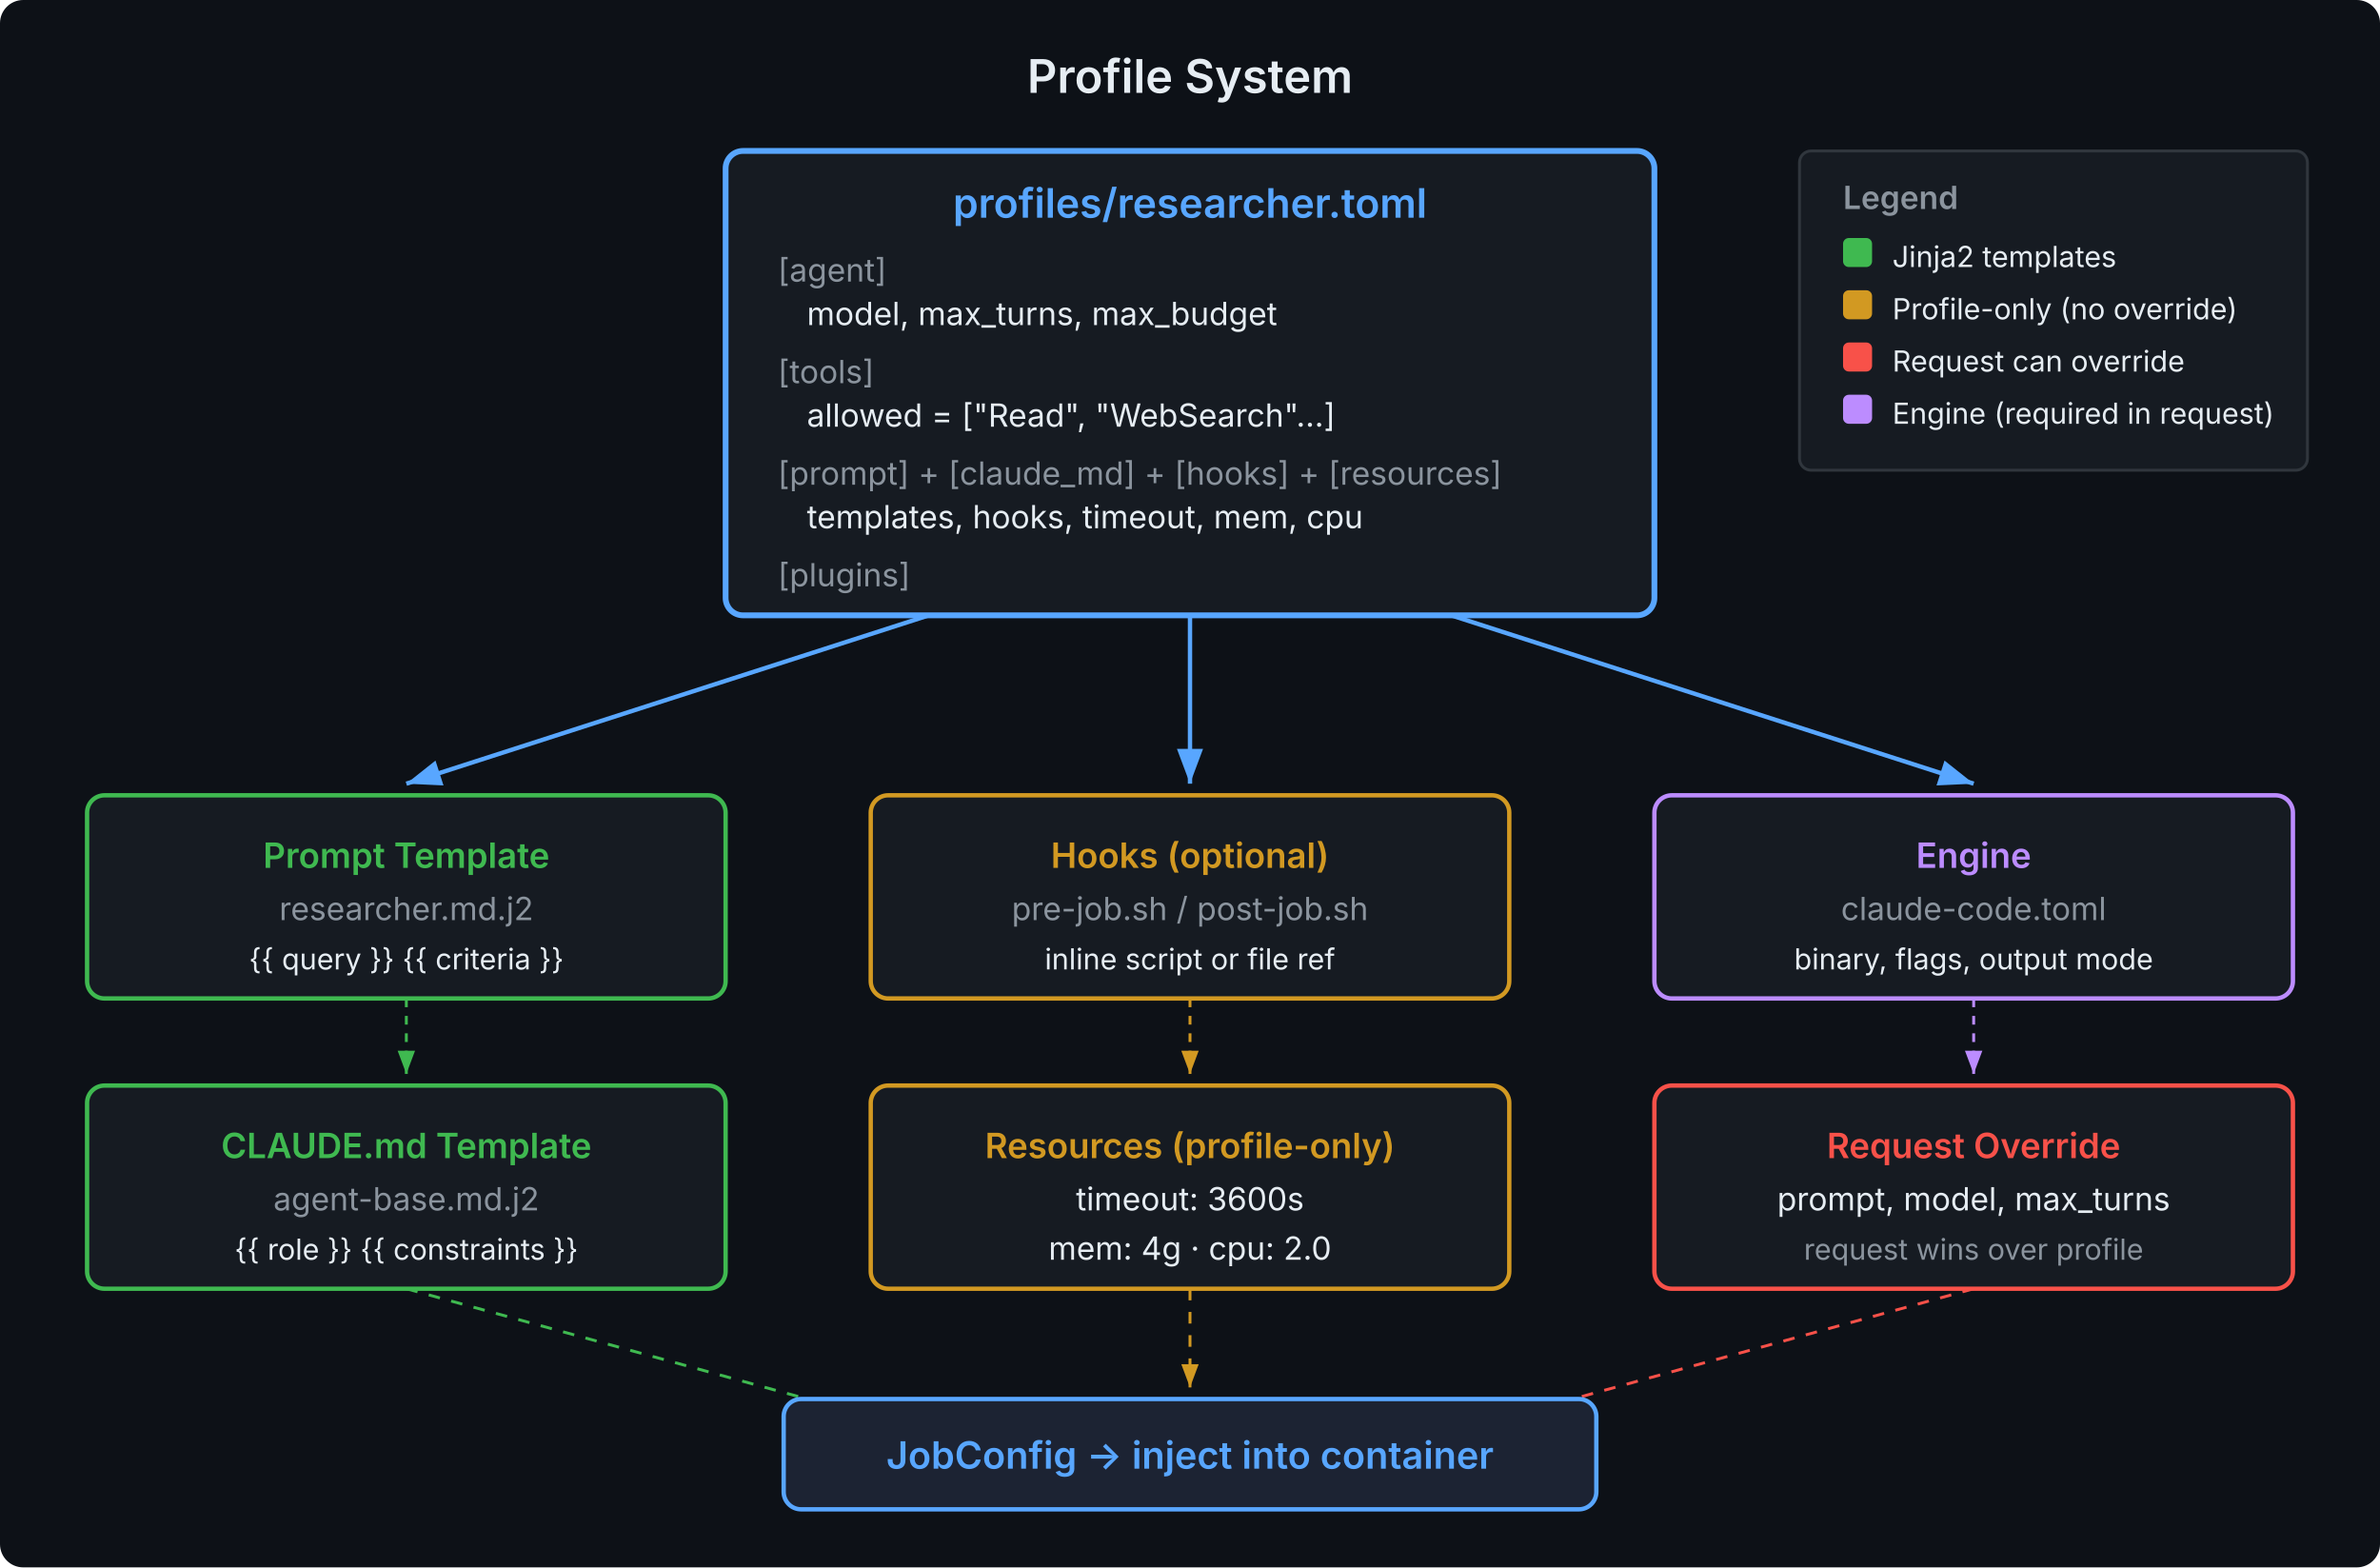
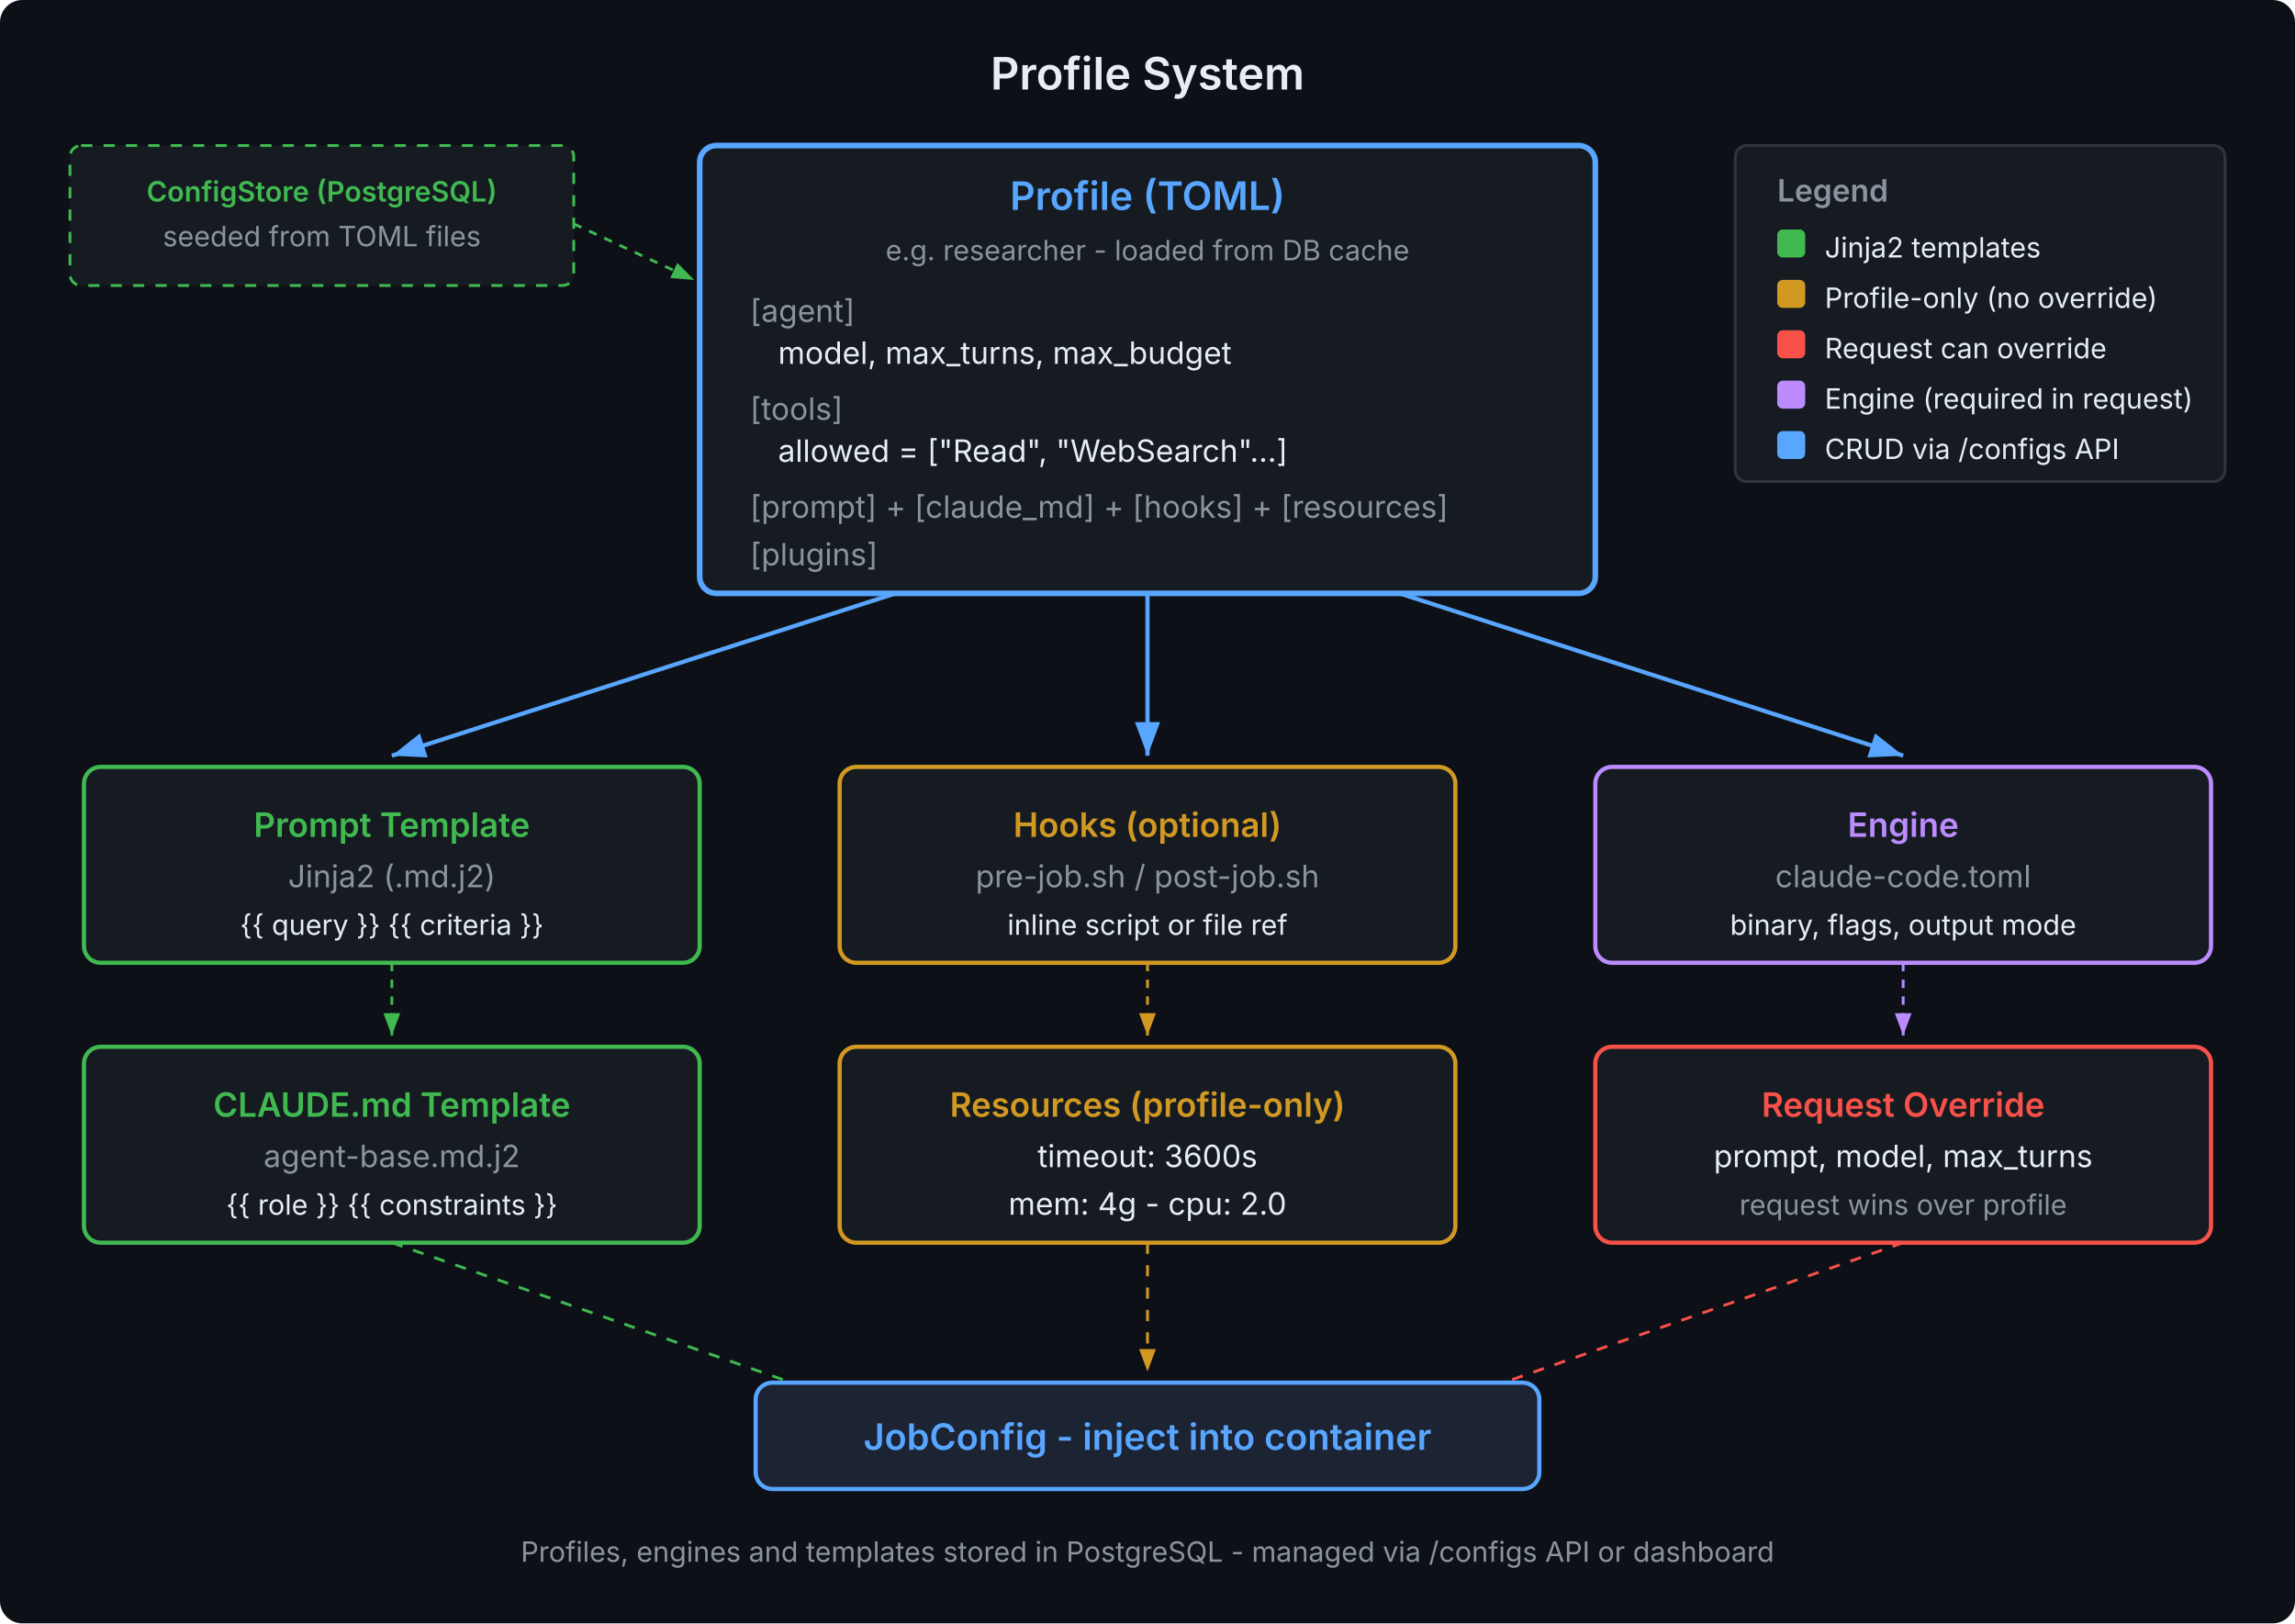
- <svg xmlns="http://www.w3.org/2000/svg" viewBox="0 0 820 540" font-family="system-ui, -apple-system, sans-serif" font-size="13">
+ <svg xmlns="http://www.w3.org/2000/svg" viewBox="0 0 820 580" font-family="system-ui, -apple-system, sans-serif" font-size="13">
  <defs>
    <marker id="a" markerWidth="8" markerHeight="6" refX="8" refY="3" orient="auto">
      <path d="M0,0 L8,3 L0,6" fill="#58a6ff" />
    </marker>
    <marker id="g" markerWidth="8" markerHeight="6" refX="8" refY="3" orient="auto">
      <path d="M0,0 L8,3 L0,6" fill="#3fb950" />
    </marker>
    <marker id="o" markerWidth="8" markerHeight="6" refX="8" refY="3" orient="auto">
      <path d="M0,0 L8,3 L0,6" fill="#d29922" />
    </marker>
    <marker id="p" markerWidth="8" markerHeight="6" refX="8" refY="3" orient="auto">
      <path d="M0,0 L8,3 L0,6" fill="#bc8cff" />
    </marker>
    <marker id="r" markerWidth="8" markerHeight="6" refX="8" refY="3" orient="auto">
      <path d="M0,0 L8,3 L0,6" fill="#f85149" />
    </marker>
  </defs>
-   <rect width="820" height="540" rx="8" fill="#0d1117" />
+   <rect width="820" height="580" rx="8" fill="#0d1117" />
  <text x="410" y="32" text-anchor="middle" fill="#e6edf3" font-size="16" font-weight="600">Profile System</text>
+   <rect x="25" y="52" width="180" height="50" rx="4" fill="#161b22" stroke="#3fb950" stroke-width="1" stroke-dasharray="4" />
+   <text x="115" y="72" text-anchor="middle" fill="#3fb950" font-size="10" font-weight="600">ConfigStore (PostgreSQL)</text>
+   <text x="115" y="88" text-anchor="middle" fill="#8b949e" font-size="10">seeded from TOML files</text>
+   <line x1="205" y1="80" x2="248" y2="100" stroke="#3fb950" stroke-width="1" stroke-dasharray="3" marker-end="url(#g)" />
  <rect x="250" y="52" width="320" height="160" rx="6" fill="#161b22" stroke="#58a6ff" stroke-width="2" />
-   <text x="410" y="75" text-anchor="middle" fill="#58a6ff" font-weight="600" font-size="14">profiles/researcher.toml</text>
-   <text x="268" y="97" fill="#8b949e" font-size="11">[agent]</text>
-   <text x="278" y="112" fill="#e6edf3" font-size="11">model, max_turns, max_budget</text>
-   <text x="268" y="132" fill="#8b949e" font-size="11">[tools]</text>
-   <text x="278" y="147" fill="#e6edf3" font-size="11">allowed = ["Read", "WebSearch"...]</text>
-   <text x="268" y="167" fill="#8b949e" font-size="11">[prompt] + [claude_md] + [hooks] + [resources]</text>
-   <text x="278" y="182" fill="#e6edf3" font-size="11">templates, hooks, timeout, mem, cpu</text>
+   <text x="410" y="75" text-anchor="middle" fill="#58a6ff" font-weight="600" font-size="14">Profile (TOML)</text>
+   <text x="410" y="93" text-anchor="middle" fill="#8b949e" font-size="10">e.g. researcher - loaded from DB cache</text>
+   <text x="268" y="115" fill="#8b949e" font-size="11">[agent]</text>
+   <text x="278" y="130" fill="#e6edf3" font-size="11">model, max_turns, max_budget</text>
+   <text x="268" y="150" fill="#8b949e" font-size="11">[tools]</text>
+   <text x="278" y="165" fill="#e6edf3" font-size="11">allowed = ["Read", "WebSearch"...]</text>
+   <text x="268" y="185" fill="#8b949e" font-size="11">[prompt] + [claude_md] + [hooks] + [resources]</text>
  <text x="268" y="202" fill="#8b949e" font-size="11">[plugins]</text>
-   <rect x="620" y="52" width="175" height="110" rx="4" fill="#161b22" stroke="#30363d" />
+   <rect x="620" y="52" width="175" height="120" rx="4" fill="#161b22" stroke="#30363d" />
  <text x="635" y="72" fill="#8b949e" font-size="11" font-weight="600">Legend</text>
  <rect x="635" y="82" width="10" height="10" rx="2" fill="#3fb950" />
  <text x="652" y="92" fill="#e6edf3" font-size="10">Jinja2 templates</text>
  <rect x="635" y="100" width="10" height="10" rx="2" fill="#d29922" />
  <text x="652" y="110" fill="#e6edf3" font-size="10">Profile-only (no override)</text>
  <rect x="635" y="118" width="10" height="10" rx="2" fill="#f85149" />
  <text x="652" y="128" fill="#e6edf3" font-size="10">Request can override</text>
  <rect x="635" y="136" width="10" height="10" rx="2" fill="#bc8cff" />
  <text x="652" y="146" fill="#e6edf3" font-size="10">Engine (required in request)</text>
+   <rect x="635" y="154" width="10" height="10" rx="2" fill="#58a6ff" />
+   <text x="652" y="164" fill="#e6edf3" font-size="10">CRUD via /configs API</text>
  <line x1="320" y1="212" x2="140" y2="270" stroke="#58a6ff" stroke-width="1.5" marker-end="url(#a)" />
  <line x1="410" y1="212" x2="410" y2="270" stroke="#58a6ff" stroke-width="1.5" marker-end="url(#a)" />
  <line x1="500" y1="212" x2="680" y2="270" stroke="#58a6ff" stroke-width="1.5" marker-end="url(#a)" />
  <rect x="30" y="274" width="220" height="70" rx="6" fill="#161b22" stroke="#3fb950" stroke-width="1.5" />
  <text x="140" y="299" text-anchor="middle" fill="#3fb950" font-weight="600" font-size="12">Prompt Template</text>
-   <text x="140" y="317" text-anchor="middle" fill="#8b949e" font-size="11">researcher.md.j2</text>
+   <text x="140" y="317" text-anchor="middle" fill="#8b949e" font-size="11">Jinja2 (.md.j2)</text>
  <text x="140" y="334" text-anchor="middle" fill="#e6edf3" font-size="10">{{ query }} {{ criteria }}</text>
  <rect x="300" y="274" width="220" height="70" rx="6" fill="#161b22" stroke="#d29922" stroke-width="1.5" />
  <text x="410" y="299" text-anchor="middle" fill="#d29922" font-weight="600" font-size="12">Hooks (optional)</text>
  <text x="410" y="317" text-anchor="middle" fill="#8b949e" font-size="11">pre-job.sh / post-job.sh</text>
  <text x="410" y="334" text-anchor="middle" fill="#e6edf3" font-size="10">inline script or file ref</text>
  <rect x="570" y="274" width="220" height="70" rx="6" fill="#161b22" stroke="#bc8cff" stroke-width="1.5" />
  <text x="680" y="299" text-anchor="middle" fill="#bc8cff" font-weight="600" font-size="12">Engine</text>
  <text x="680" y="317" text-anchor="middle" fill="#8b949e" font-size="11">claude-code.toml</text>
  <text x="680" y="334" text-anchor="middle" fill="#e6edf3" font-size="10">binary, flags, output mode</text>
  <line x1="140" y1="344" x2="140" y2="370" stroke="#3fb950" stroke-width="1" stroke-dasharray="3" marker-end="url(#g)" />
  <line x1="410" y1="344" x2="410" y2="370" stroke="#d29922" stroke-width="1" stroke-dasharray="3" marker-end="url(#o)" />
  <line x1="680" y1="344" x2="680" y2="370" stroke="#bc8cff" stroke-width="1" stroke-dasharray="3" marker-end="url(#p)" />
  <rect x="30" y="374" width="220" height="70" rx="6" fill="#161b22" stroke="#3fb950" stroke-width="1.5" />
  <text x="140" y="399" text-anchor="middle" fill="#3fb950" font-weight="600" font-size="12">CLAUDE.md Template</text>
  <text x="140" y="417" text-anchor="middle" fill="#8b949e" font-size="11">agent-base.md.j2</text>
  <text x="140" y="434" text-anchor="middle" fill="#e6edf3" font-size="10">{{ role }} {{ constraints }}</text>
  <rect x="300" y="374" width="220" height="70" rx="6" fill="#161b22" stroke="#d29922" stroke-width="1.5" />
  <text x="410" y="399" text-anchor="middle" fill="#d29922" font-weight="600" font-size="12">Resources (profile-only)</text>
  <text x="410" y="417" text-anchor="middle" fill="#e6edf3" font-size="11">timeout: 3600s</text>
-   <text x="410" y="434" text-anchor="middle" fill="#e6edf3" font-size="11">mem: 4g · cpu: 2.0</text>
+   <text x="410" y="434" text-anchor="middle" fill="#e6edf3" font-size="11">mem: 4g - cpu: 2.0</text>
  <rect x="570" y="374" width="220" height="70" rx="6" fill="#161b22" stroke="#f85149" stroke-width="1.5" />
  <text x="680" y="399" text-anchor="middle" fill="#f85149" font-weight="600" font-size="12">Request Override</text>
  <text x="680" y="417" text-anchor="middle" fill="#e6edf3" font-size="11">prompt, model, max_turns</text>
  <text x="680" y="434" text-anchor="middle" fill="#8b949e" font-size="10">request wins over profile</text>
-   <line x1="140" y1="444" x2="300" y2="488" stroke="#3fb950" stroke-width="1" stroke-dasharray="4" marker-end="url(#g)" />
-   <line x1="410" y1="444" x2="410" y2="478" stroke="#d29922" stroke-width="1" stroke-dasharray="4" marker-end="url(#o)" />
-   <line x1="680" y1="444" x2="520" y2="488" stroke="#f85149" stroke-width="1" stroke-dasharray="4" marker-end="url(#r)" />
-   <rect x="270" y="482" width="280" height="38" rx="6" fill="#1c2333" stroke="#58a6ff" stroke-width="1.5" />
-   <text x="410" y="506" text-anchor="middle" fill="#58a6ff" font-weight="600" font-size="13">JobConfig → inject into container</text>
+   <line x1="140" y1="444" x2="300" y2="500" stroke="#3fb950" stroke-width="1" stroke-dasharray="4" marker-end="url(#g)" />
+   <line x1="410" y1="444" x2="410" y2="490" stroke="#d29922" stroke-width="1" stroke-dasharray="4" marker-end="url(#o)" />
+   <line x1="680" y1="444" x2="520" y2="500" stroke="#f85149" stroke-width="1" stroke-dasharray="4" marker-end="url(#r)" />
+   <rect x="270" y="494" width="280" height="38" rx="6" fill="#1c2333" stroke="#58a6ff" stroke-width="1.5" />
+   <text x="410" y="518" text-anchor="middle" fill="#58a6ff" font-weight="600" font-size="13">JobConfig - inject into container</text>
+   <text x="410" y="558" text-anchor="middle" fill="#8b949e" font-size="10">Profiles, engines and templates stored in PostgreSQL - managed via /configs API or dashboard</text>
</svg>
